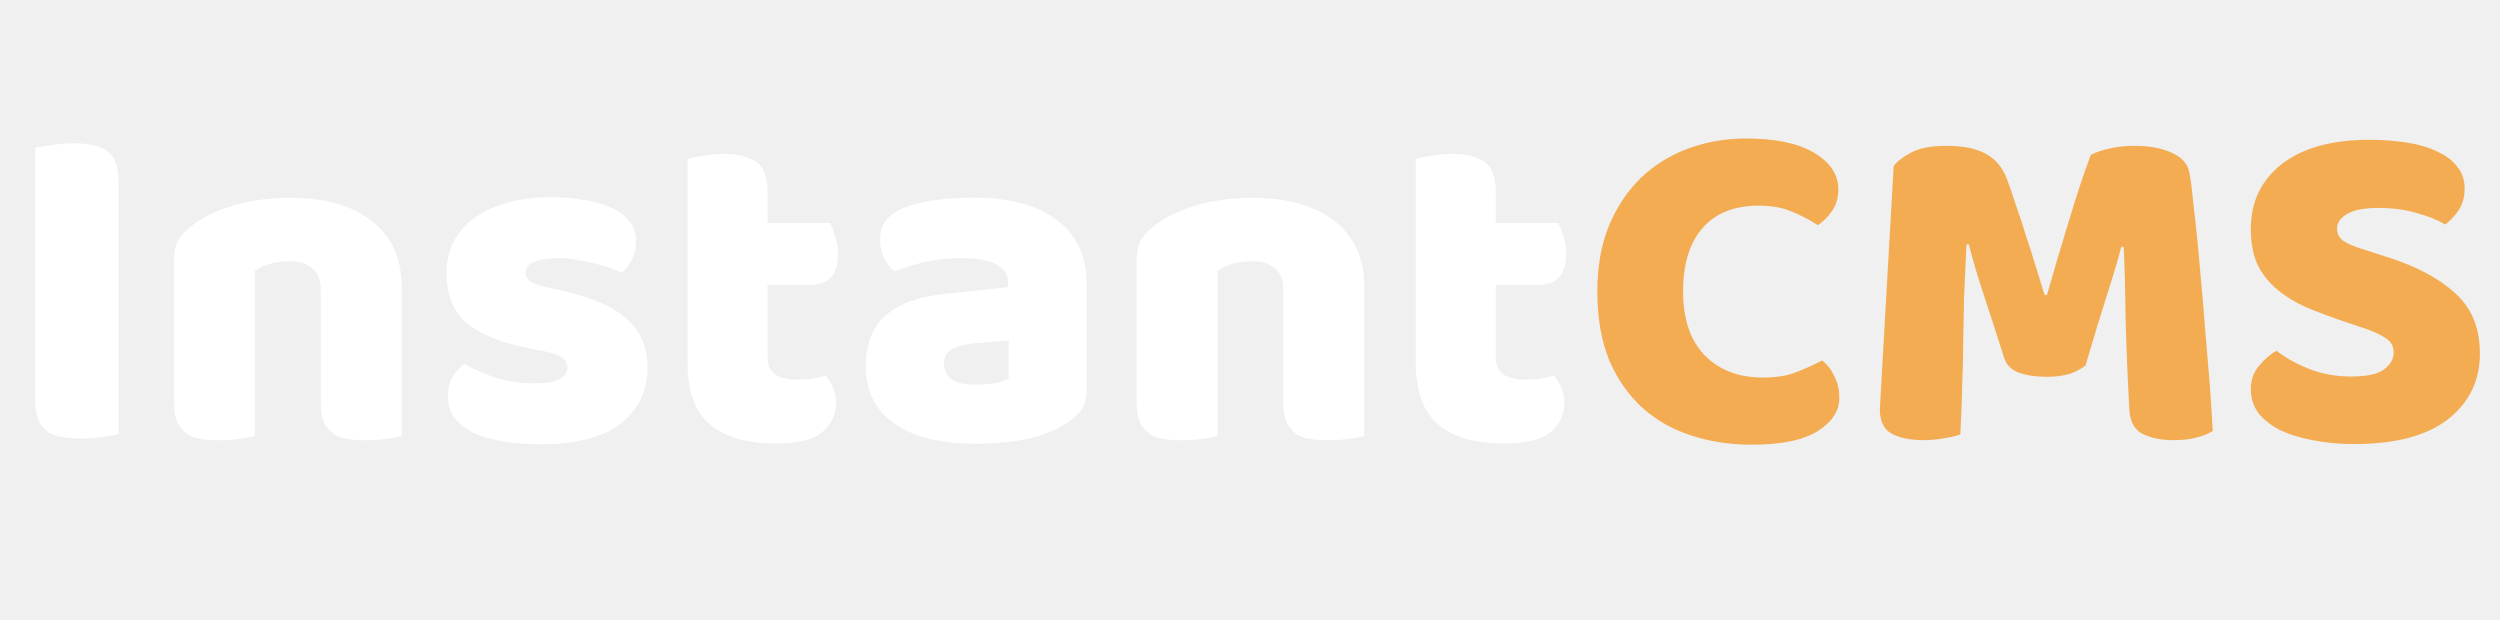
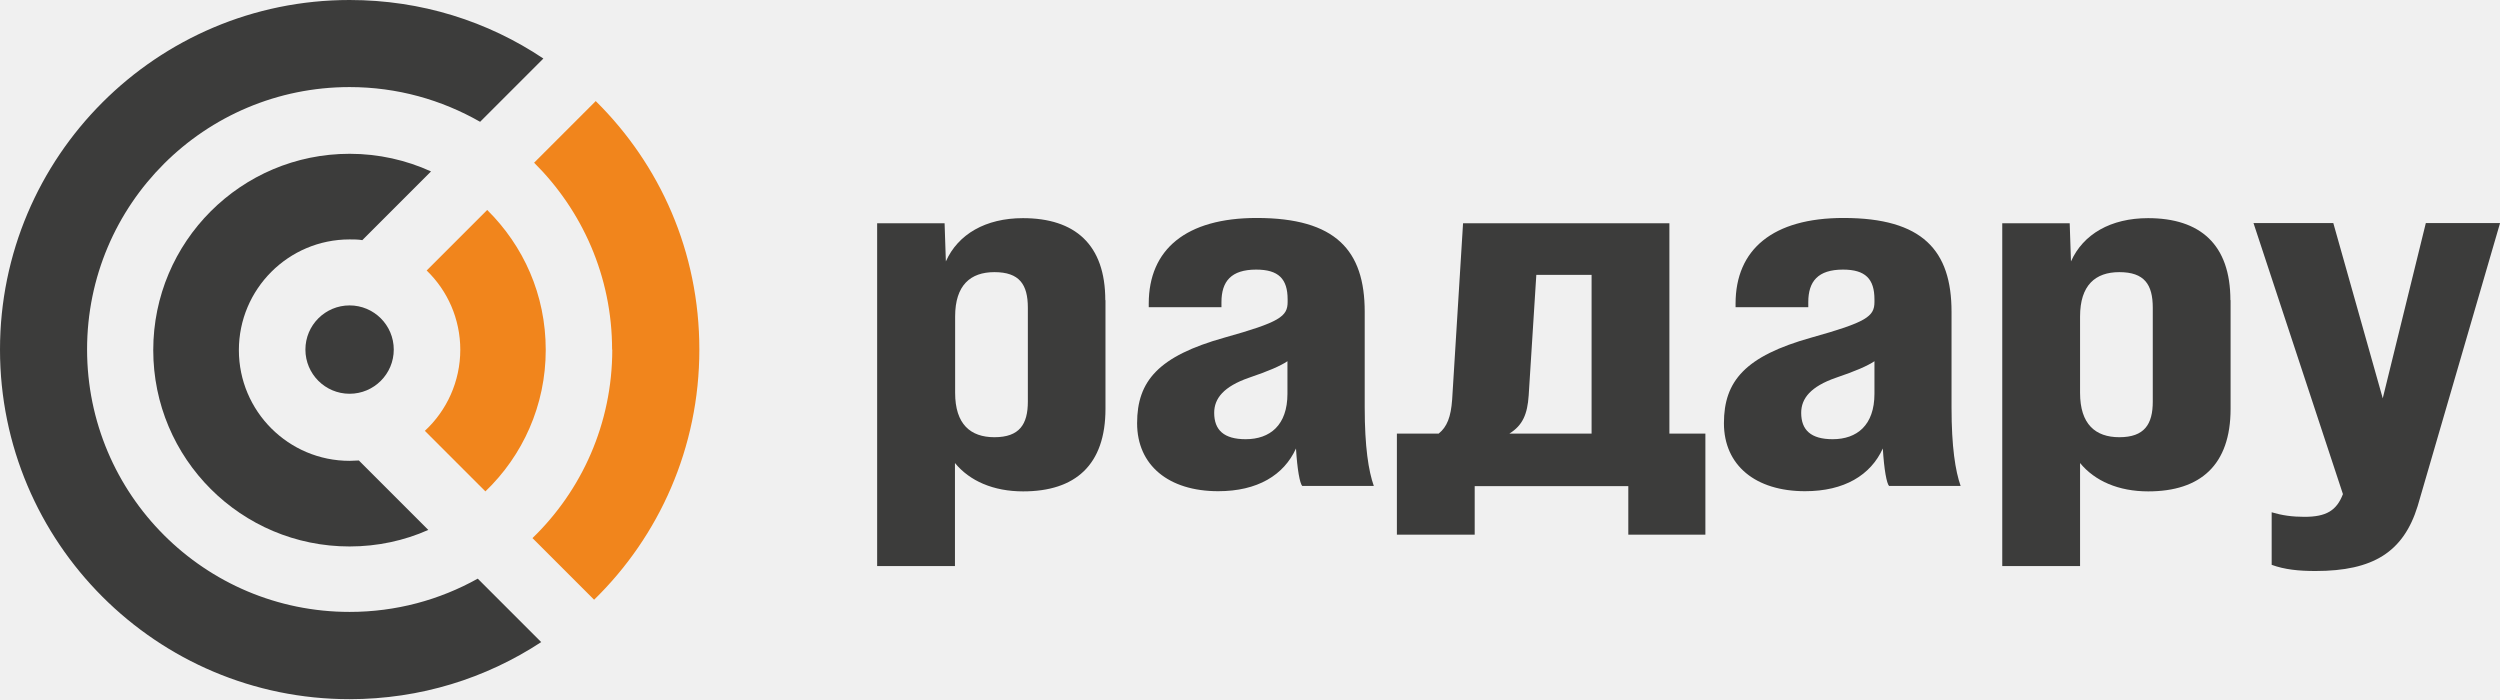
- <svg xmlns="http://www.w3.org/2000/svg" width="210" height="52" viewBox="0 0 55.562 13.758">
-   <g stroke-width=".265" aria-label="InstantCMS">
-     <path fill="#fff" d="M2.635 9.65q-.117.032-.37.063-.244.032-.488.032-.243 0-.434-.042-.18-.032-.307-.127t-.19-.265q-.064-.169-.064-.444V3.279q.117-.021.37-.053.255-.042.488-.042.243 0 .423.042.19.032.317.127t.191.265q.063.169.063.444zM7.13 6.44q0-.328-.191-.476-.18-.159-.498-.159-.211 0-.423.053-.201.053-.35.159v3.672q-.105.032-.338.064-.222.031-.466.031-.233 0-.423-.031-.18-.032-.307-.127-.127-.096-.201-.254-.064-.17-.064-.434V5.763q0-.286.117-.466.127-.18.339-.328.36-.254.9-.413.55-.159 1.216-.159 1.196 0 1.842.53.645.518.645 1.45v3.312q-.106.032-.338.064-.223.031-.466.031-.233 0-.423-.031-.18-.032-.307-.127-.127-.096-.201-.254-.064-.17-.064-.434zM14.389 8.16q0 .804-.603 1.26t-1.778.454q-.445 0-.826-.063t-.656-.19q-.264-.138-.423-.34-.148-.2-.148-.475 0-.254.105-.424.106-.18.254-.296.307.17.699.307.402.127.92.127.329 0 .498-.095.18-.096.18-.254 0-.149-.127-.233-.127-.085-.423-.138l-.318-.063q-.92-.18-1.376-.561-.444-.392-.444-1.112 0-.391.17-.709.169-.317.475-.529.307-.211.73-.328.435-.116.953-.116.392 0 .73.063.35.053.604.17.254.116.402.306.148.18.148.434 0 .244-.095.424-.085.17-.222.285-.085-.052-.254-.105-.17-.064-.37-.106-.202-.053-.414-.085-.2-.032-.37-.032-.35 0-.54.085-.19.074-.19.243 0 .117.106.19.105.075.402.139l.328.074q1.016.232 1.44.645.433.402.433 1.048zM17.058 7.93q0 .275.17.392.18.116.497.116.158 0 .328-.021.17-.032.296-.074.095.116.159.264.074.138.074.339 0 .402-.307.656-.296.254-1.058.254-.932 0-1.44-.423-.497-.424-.497-1.376v-4.53q.116-.031.328-.063.222-.043.466-.043.465 0 .72.17.264.159.264.688v.677h1.386q.064.116.117.296.063.17.063.381 0 .37-.169.54-.159.159-.434.159h-.963zM21.698 8.55q.18 0 .392-.032.222-.042.328-.106v-.846l-.762.063q-.297.022-.487.127-.19.106-.19.318 0 .211.158.35.17.126.561.126zm-.085-4.16q.572 0 1.038.117.476.117.804.36.339.233.518.603.18.36.18.858v2.37q0 .275-.158.455-.149.17-.36.297-.688.412-1.937.412-.56 0-1.016-.105-.445-.106-.773-.318-.317-.212-.497-.54-.17-.328-.17-.762 0-.73.435-1.121.433-.392 1.344-.487l1.386-.148v-.075q0-.306-.275-.433-.265-.138-.773-.138-.402 0-.783.085t-.688.211q-.137-.095-.233-.285-.095-.202-.095-.413 0-.275.127-.434.138-.17.413-.286.307-.116.72-.17.423-.052.793-.052zM28.523 6.44q0-.328-.19-.476-.18-.159-.498-.159-.212 0-.423.053-.201.053-.35.159v3.672q-.105.032-.338.064-.222.031-.466.031-.233 0-.423-.031-.18-.032-.307-.127-.127-.096-.201-.254-.064-.17-.064-.434V5.763q0-.286.117-.466.127-.18.338-.328.36-.254.9-.413.55-.159 1.217-.159 1.196 0 1.842.53.645.518.645 1.45v3.312q-.106.032-.338.064-.223.031-.466.031-.233 0-.423-.031-.18-.032-.307-.127-.127-.096-.201-.254-.064-.17-.064-.434zM33.243 7.93q0 .275.17.392.18.116.497.116.159 0 .328-.021.17-.032.296-.074.095.116.159.264.074.138.074.339 0 .402-.307.656-.296.254-1.058.254-.932 0-1.44-.423-.497-.424-.497-1.376v-4.53q.116-.031.328-.063.222-.043.466-.043.465 0 .72.17.264.159.264.688v.677h1.386q.064.116.117.296.063.17.063.381 0 .37-.169.54-.159.159-.434.159h-.963z" />
-     <path fill="#f3ac51" d="M39.089 4.57q-.815 0-1.249.497-.434.498-.434 1.408 0 .92.477 1.418.486.498 1.301.498.434 0 .73-.117.307-.116.583-.264.18.148.275.36.106.2.106.476 0 .434-.487.74-.477.297-1.46.297-.71 0-1.334-.201-.625-.201-1.09-.614-.466-.423-.741-1.058-.265-.646-.265-1.535 0-.825.254-1.45.265-.635.71-1.069.454-.434 1.058-.656t1.29-.222q.974 0 1.504.317.54.318.54.815 0 .275-.138.477-.138.2-.318.317-.275-.18-.592-.307-.307-.127-.72-.127zM46.351 8.12q-.138.116-.36.19-.212.064-.497.064-.381 0-.635-.095-.244-.095-.318-.328-.296-.932-.487-1.503-.19-.582-.296-1.016h-.053q-.032.624-.053 1.143l-.02.995q0 .486-.022.984-.01.497-.042 1.1-.138.054-.36.085-.222.043-.445.043-.465 0-.73-.149-.254-.148-.254-.54l.307-5.397q.085-.137.37-.296.286-.159.805-.159.56 0 .878.18.318.17.466.561.095.254.2.582.117.328.223.677.117.35.222.699.106.339.19.614h.054q.254-.89.508-1.715.254-.836.465-1.397.16-.084.403-.137.254-.064.56-.064.52 0 .847.159.328.148.381.434.043.211.085.656.053.434.106.984t.106 1.164q.052.614.095 1.186.053.56.084 1.037.032.466.043.72-.18.105-.381.148-.19.053-.498.053-.402 0-.677-.138t-.296-.54q-.064-1.153-.085-2.074-.01-.92-.042-1.545h-.053q-.106.413-.307 1.037-.201.624-.487 1.598zM52.109 7.15q-.466-.159-.847-.318-.38-.169-.656-.402-.275-.233-.434-.55-.148-.328-.148-.794 0-.9.688-1.44.698-.539 1.947-.539.455 0 .847.064.392.063.667.2.285.128.444.34.159.2.159.476t-.127.476q-.127.19-.307.328-.233-.148-.624-.254-.392-.116-.858-.116-.476 0-.698.137-.222.127-.222.328 0 .159.137.265.138.095.413.18l.56.18q.996.317 1.525.815.54.486.54 1.333 0 .9-.71 1.46-.709.55-2.084.55-.487 0-.91-.084-.413-.074-.73-.222-.308-.159-.488-.381-.169-.233-.169-.53 0-.306.18-.518.18-.222.392-.338.296.232.72.402.433.17.941.17.519 0 .73-.16t.212-.37-.17-.318q-.169-.116-.476-.222z" />
+ <svg xmlns="http://www.w3.org/2000/svg" id="site-logo" width="137.52" height="38.47" viewBox="0 0 137.52 38.47">
+   <defs>
+     <style>
+       .cls-1 { fill: #3c3c3b; }
+       .cls-2 { fill: #f1851c; }
+     </style>
+   </defs>
+   <g>
+     <circle class="cls-1" cx="19.23" cy="19.23" r="2.43" />
+     <path class="cls-1" d="M19.23,8.46c-5.96,0-10.8,4.83-10.8,10.8s4.83,10.8,10.8,10.8c1.53,0,3.01-.32,4.33-.91l-3.82-3.82c-.17,0-.34.02-.51.02-3.36,0-6.09-2.73-6.09-6.09s2.73-6.09,6.09-6.09c.24,0,.47,0,.7.04l3.78-3.78c-1.36-.62-2.88-.97-4.47-.97h-.01Z" />
+     <path class="cls-2" d="M25.32,19.23c0,1.76-.75,3.36-1.95,4.47l3.33,3.33c2.05-1.96,3.32-4.73,3.32-7.78s-1.23-5.73-3.22-7.7l-3.33,3.33c1.15,1.11,1.85,2.66,1.85,4.37h0Z" />
+     <path class="cls-2" d="M33.68,19.23c0,4.07-1.68,7.75-4.39,10.37l3.39,3.39c3.58-3.49,5.79-8.37,5.79-13.76s-2.17-10.18-5.7-13.67l-3.39,3.39c2.64,2.62,4.29,6.25,4.29,10.28,0,0,.01,0,.01,0Z" />
+     <path class="cls-1" d="M19.23,0C8.61,0,0,8.62,0,19.23s8.61,19.23,19.23,19.23c3.89,0,7.51-1.15,10.54-3.14l-3.49-3.49c-2.1,1.17-4.49,1.83-7.05,1.83-7.98,0-14.44-6.46-14.44-14.44s6.46-14.43,14.44-14.43c2.62,0,5.06.7,7.18,1.91l3.48-3.48c-3.06-2.05-6.72-3.22-10.66-3.22h0Z" />
+   </g>
+   <g>
+     <path class="cls-1" d="M60.81,16.51v5.98c0,3.09-1.66,4.54-4.53,4.54-1.63,0-2.94-.57-3.75-1.56v5.67h-4.28V12.28h3.71l.07,2.1c.67-1.5,2.19-2.38,4.24-2.38,2.86,0,4.53,1.45,4.53,4.51ZM56.54,16.93c0-1.28-.46-1.96-1.84-1.96-1.31,0-2.16.71-2.16,2.44v4.2c0,1.73.85,2.44,2.16,2.44,1.38,0,1.84-.71,1.84-1.96v-5.16Z" />
+     <path class="cls-1" d="M71.64,26.74c-.14-.14-.28-.91-.35-2.07-.67,1.47-2.12,2.35-4.28,2.35-2.72,0-4.46-1.42-4.46-3.74s1.17-3.69,4.81-4.71c3.04-.85,3.47-1.16,3.47-1.96v-.14c0-1.13-.5-1.64-1.73-1.64-1.38,0-1.91.65-1.91,1.79v.28h-4v-.2c0-2.98,2.05-4.71,5.94-4.71,4.35,0,5.94,1.79,5.94,5.16v5.27c0,2.16.21,3.49.5,4.31h-3.93ZM70.82,21.66v-1.79c-.39.26-1.03.54-2.12.91-1.38.48-1.91,1.13-1.91,1.93,0,.94.53,1.45,1.73,1.45,1.34,0,2.3-.77,2.3-2.5Z" />
+     <path class="cls-1" d="M93.81,23.85v5.56h-4.24v-2.67h-8.45v2.67h-4.28v-5.56h2.3c.46-.37.67-.91.74-1.87l.6-9.7h11.35v11.57h1.98ZM87.55,23.85v-8.73h-3.04l-.42,6.63c-.07,1.02-.32,1.64-1.06,2.1h4.53Z" />
+     <path class="cls-1" d="M103.92,26.74c-.14-.14-.28-.91-.35-2.07-.67,1.47-2.12,2.35-4.28,2.35-2.72,0-4.46-1.42-4.46-3.74s1.17-3.69,4.81-4.71c3.04-.85,3.47-1.16,3.47-1.96v-.14c0-1.13-.5-1.64-1.73-1.64-1.38,0-1.91.65-1.91,1.79v.28h-4v-.2c0-2.98,2.05-4.71,5.94-4.71,4.35,0,5.94,1.79,5.94,5.16v5.27c0,2.16.21,3.49.5,4.31h-3.93ZM103.11,21.66v-1.79c-.39.26-1.03.54-2.12.91-1.38.48-1.91,1.13-1.91,1.93,0,.94.53,1.45,1.73,1.45,1.34,0,2.3-.77,2.3-2.5Z" />
+     <path class="cls-1" d="M122.7,16.51v5.98c0,3.09-1.66,4.54-4.53,4.54-1.63,0-2.94-.57-3.75-1.56v5.67h-4.28V12.28h3.71l.07,2.1c.67-1.5,2.19-2.38,4.24-2.38,2.87,0,4.53,1.45,4.53,4.51ZM118.42,16.93c0-1.28-.46-1.96-1.84-1.96-1.31,0-2.16.71-2.16,2.44v4.2c0,1.73.85,2.44,2.16,2.44,1.38,0,1.84-.71,1.84-1.96v-5.16Z" />
+     <path class="cls-1" d="M137.52,12.28l-4.53,15.56c-.78,2.52-2.44,3.57-5.62,3.57-.92,0-1.7-.08-2.41-.34v-2.89c.57.17,1.13.25,1.8.25,1.2,0,1.77-.34,2.12-1.25l-4.92-14.91h4.39l2.72,9.64,2.37-9.64h4.07Z" />
  </g>
</svg>
